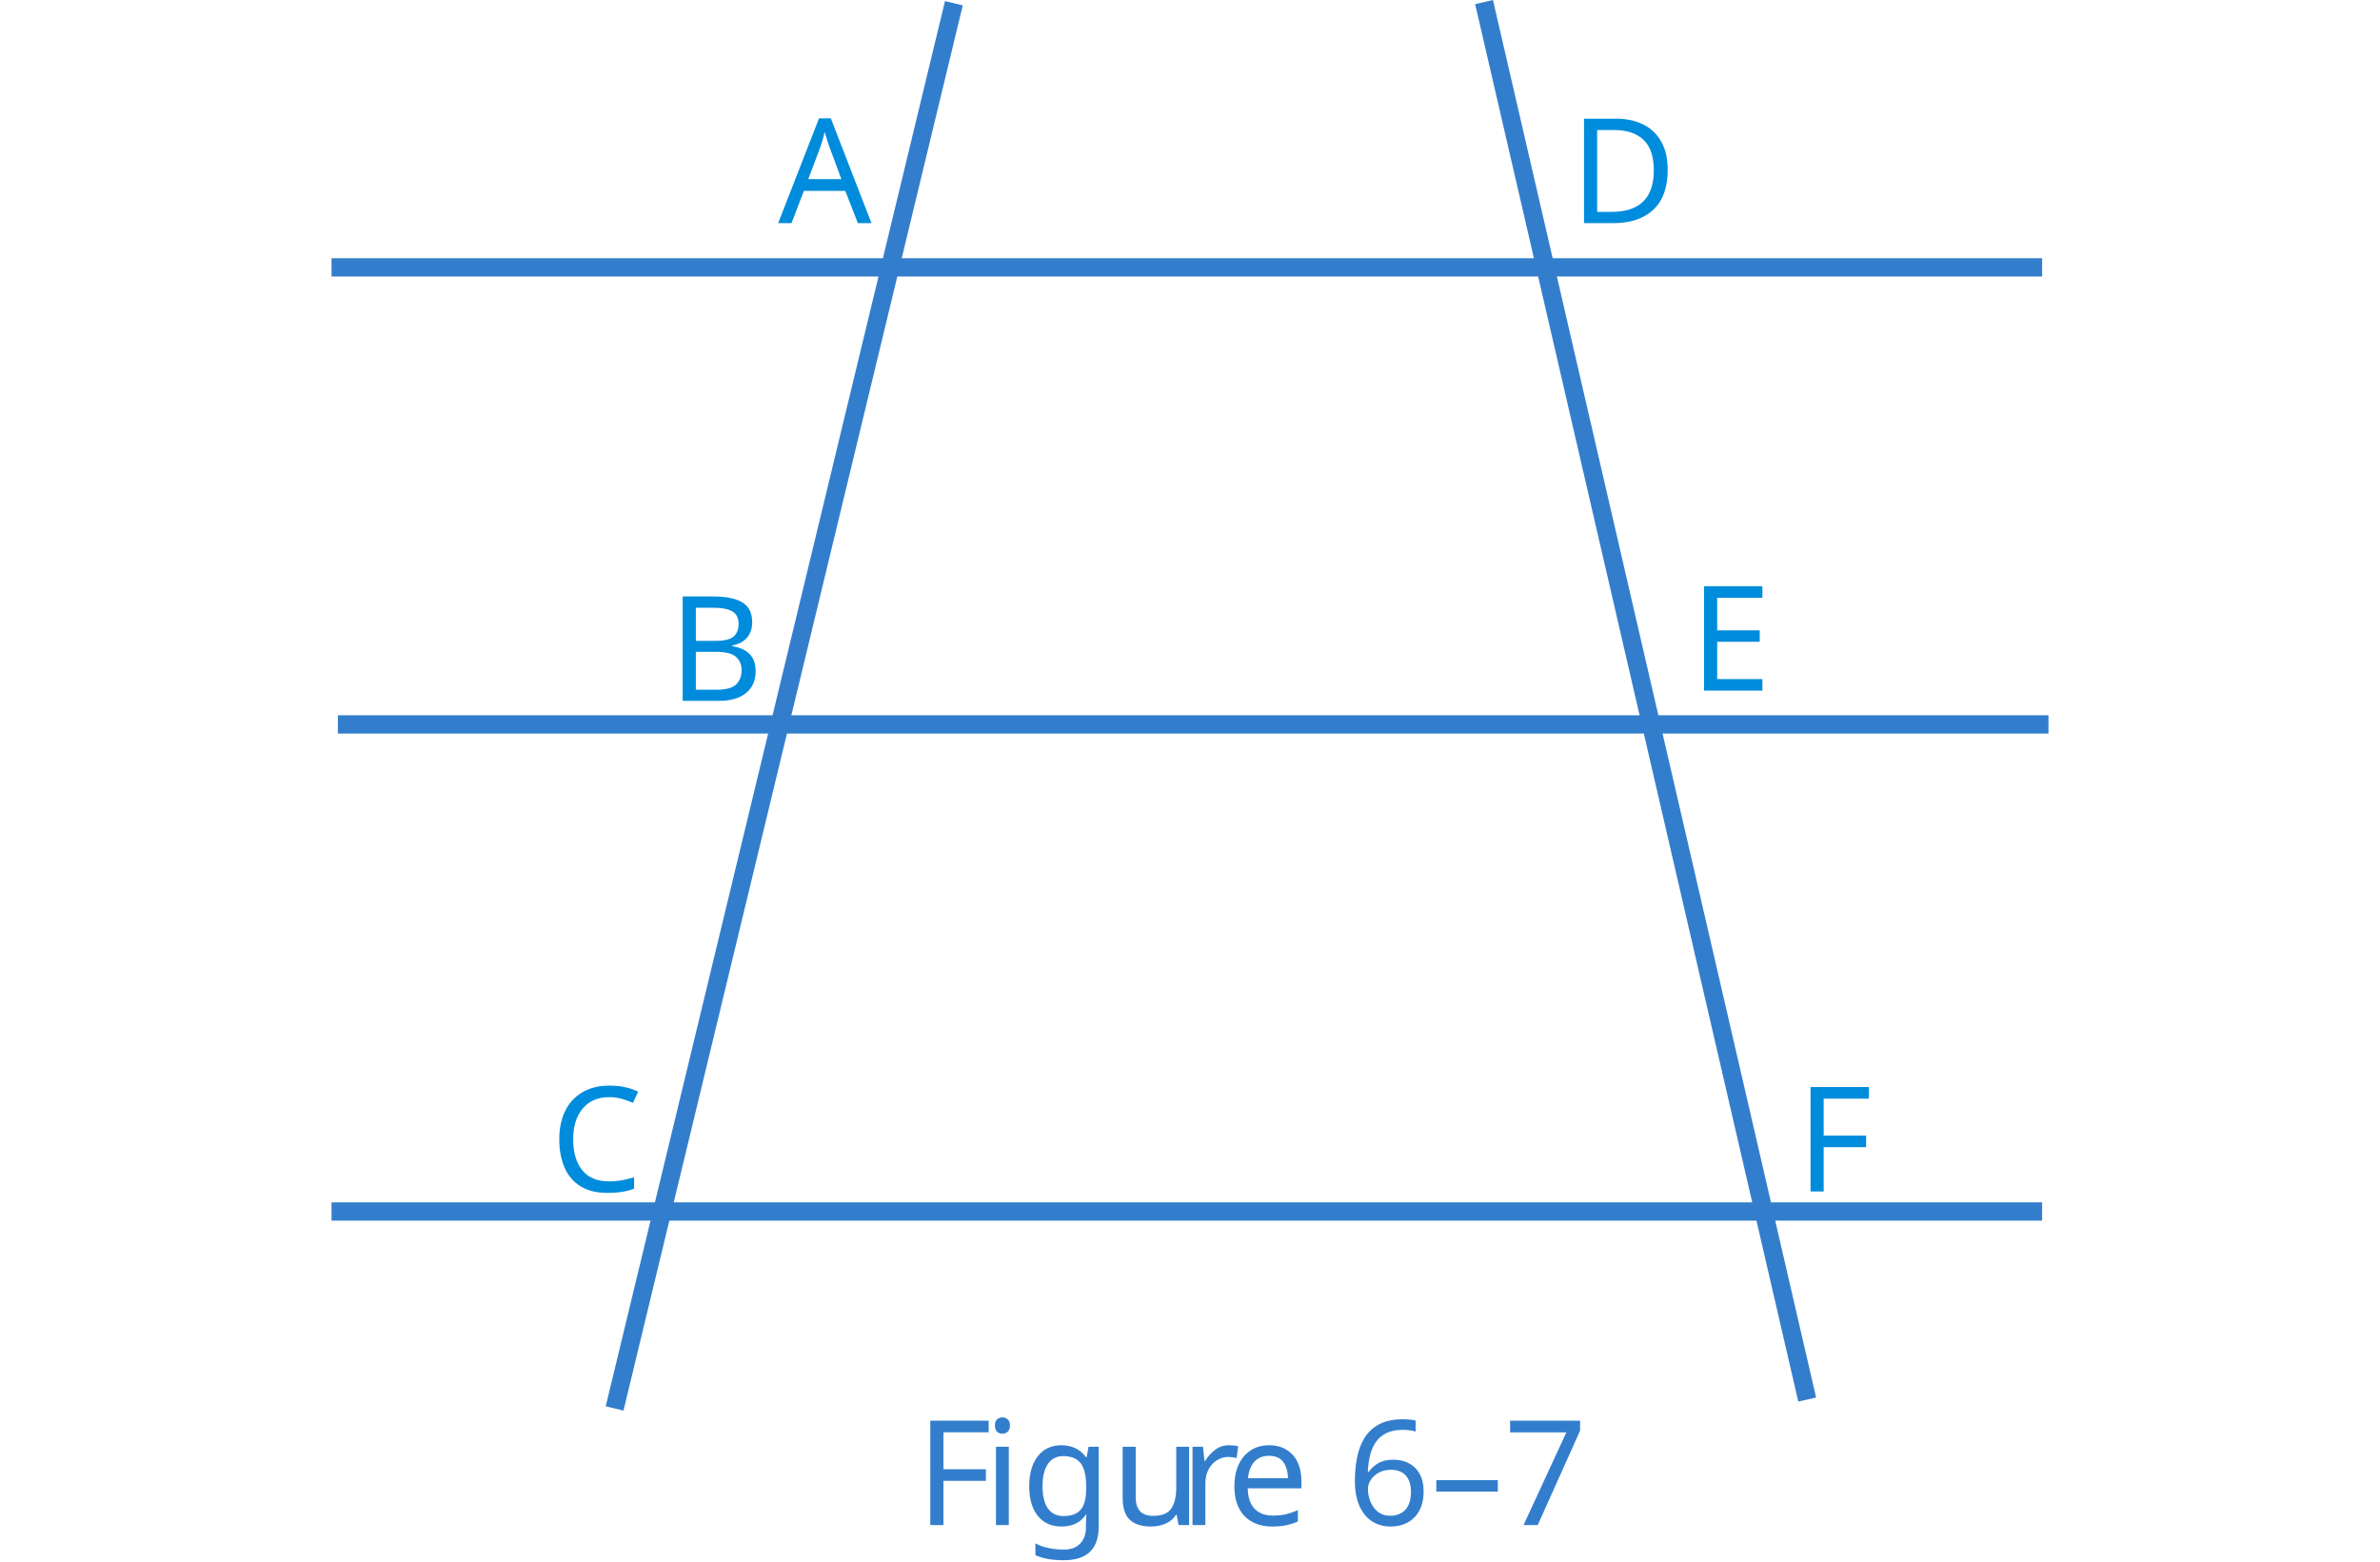
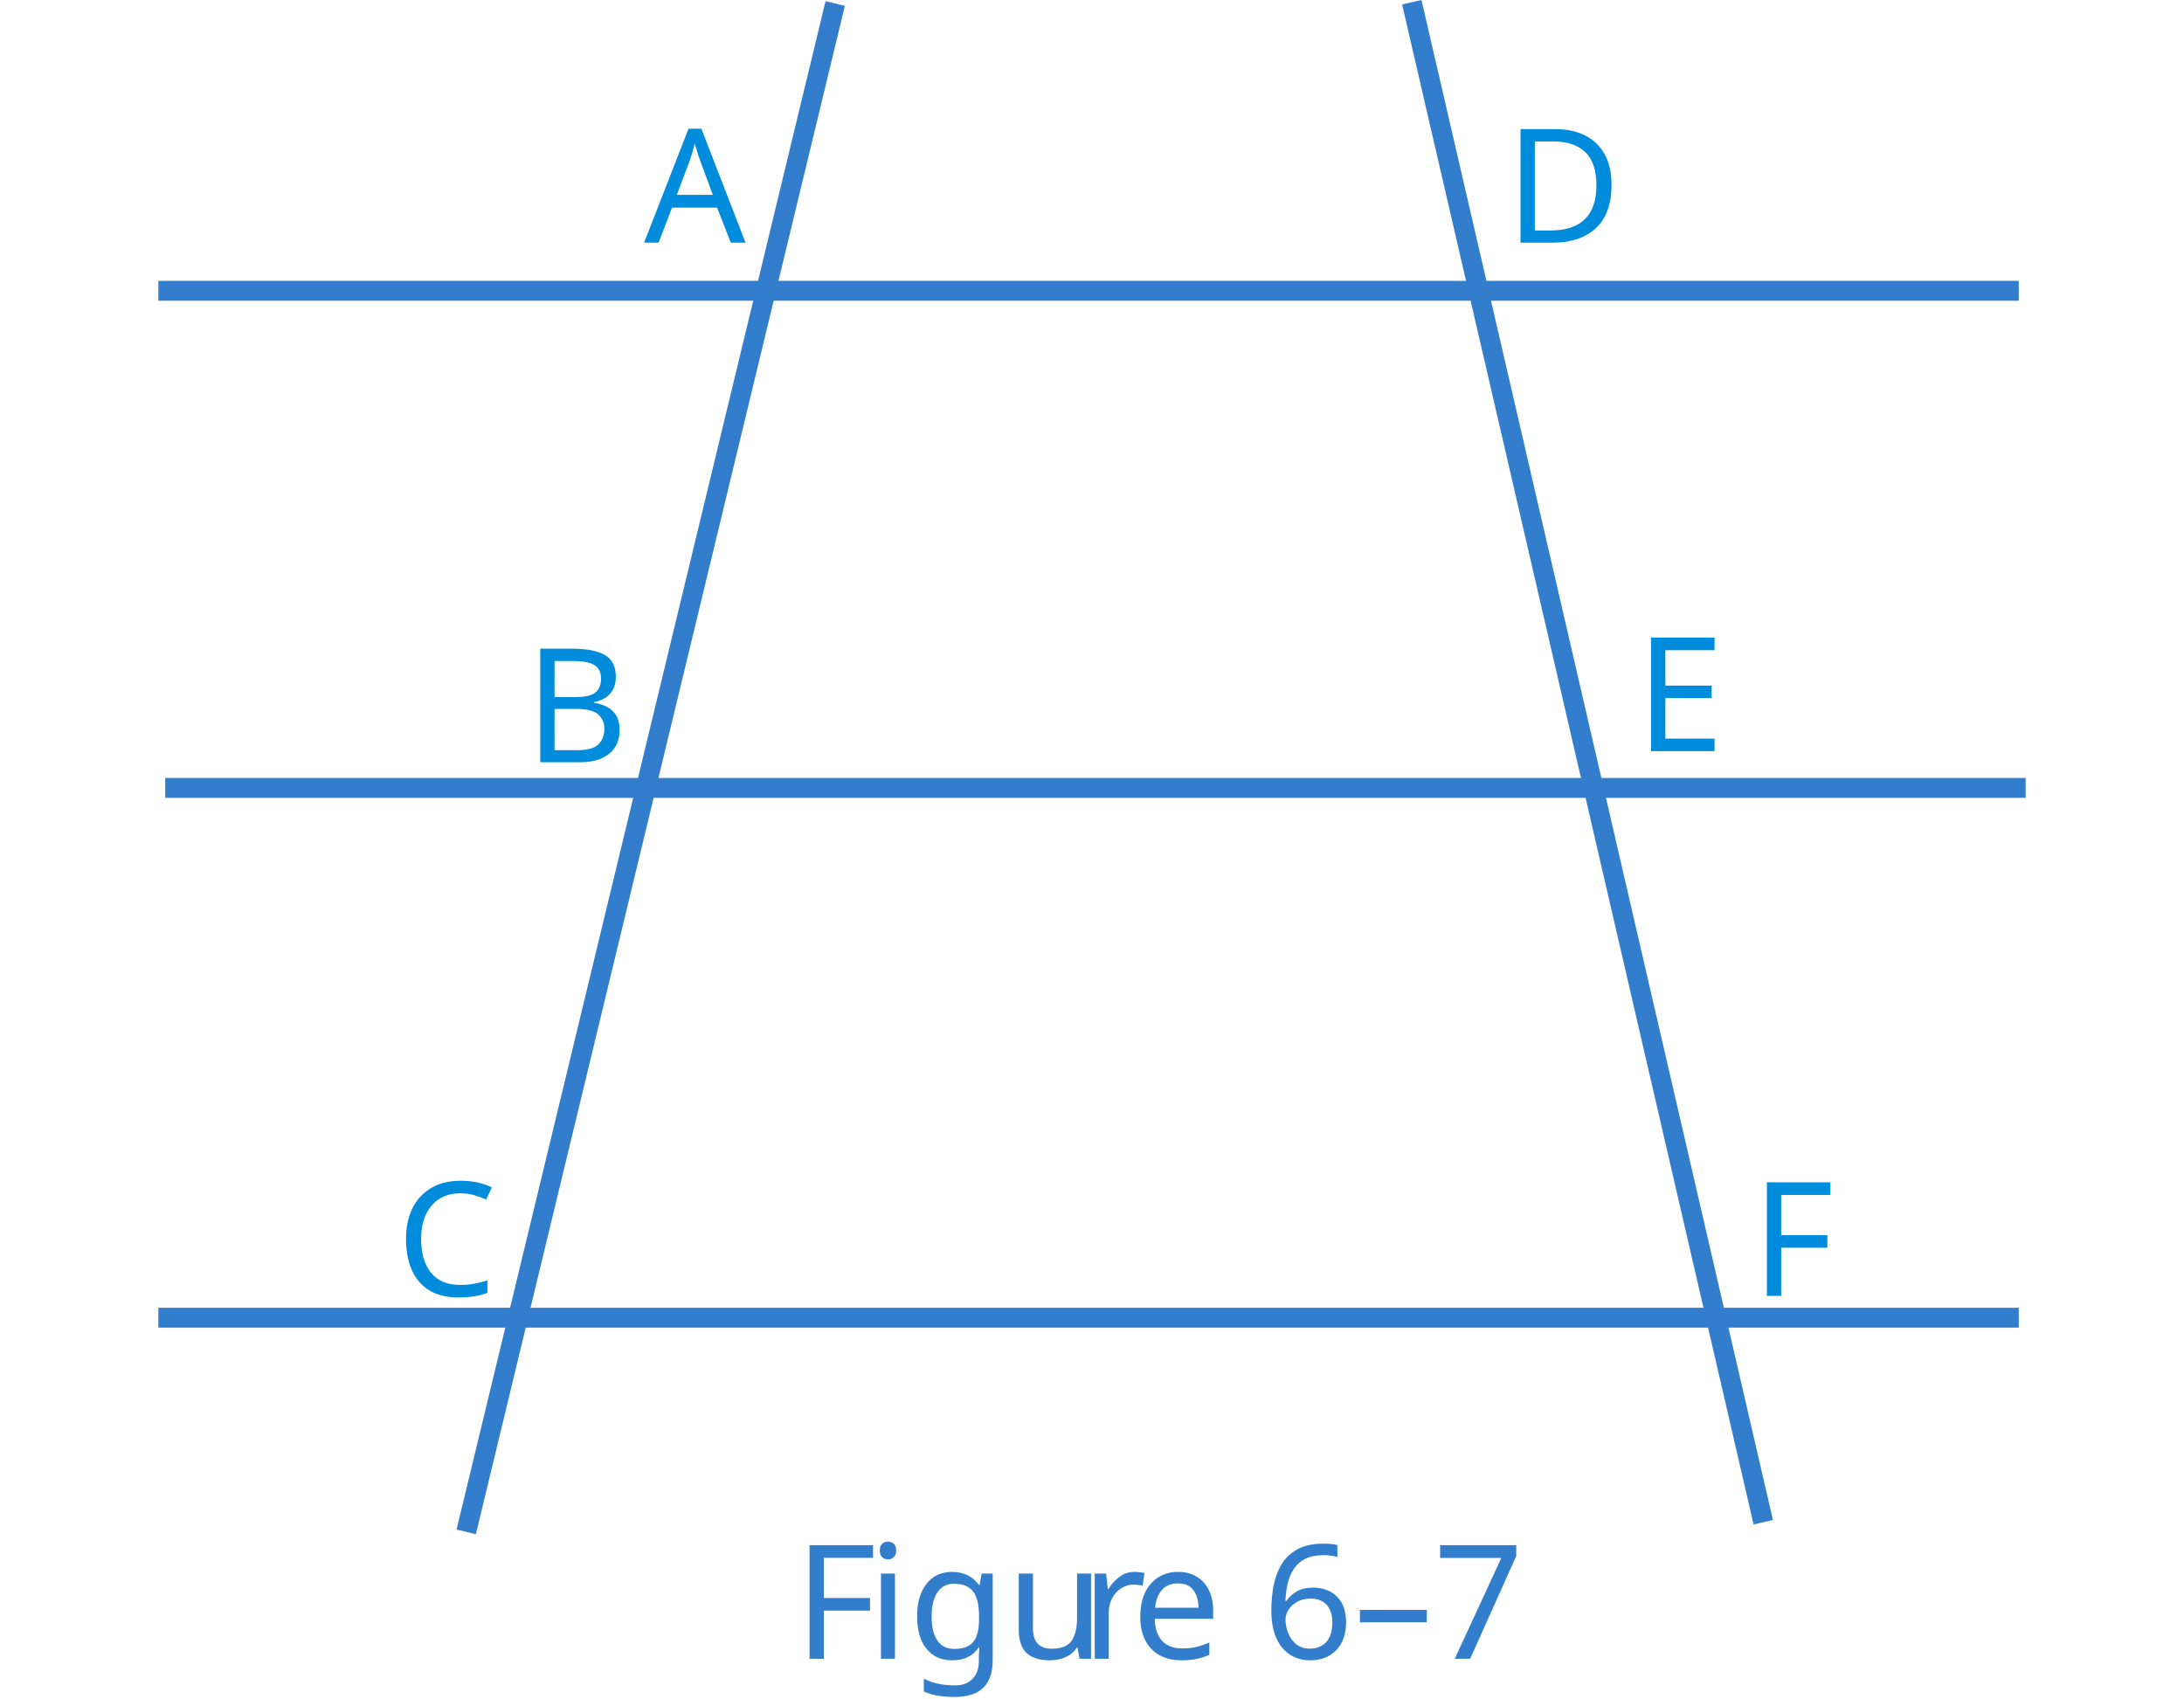
- <svg xmlns="http://www.w3.org/2000/svg" id="Layer_1" data-name="Layer 1" viewBox="0 0 281.81 256.36" width="256" height="168">
+ <svg xmlns="http://www.w3.org/2000/svg" id="Layer_1" data-name="Layer 1" viewBox="0 0 281.81 256.36" width="216" height="168">
  <defs>
    <style>
      .cls-1 {
      letter-spacing: 0em;
      }

      .cls-2 {
      fill: #008cdc;
      }

      .cls-2, .cls-3 {
      font-family: MyriadPro-Regular, 'Myriad Pro';
      font-size: 24px;
      }

      .cls-4 {
      fill: none;
      stroke: #337ecc;
      stroke-miterlimit: 10;
      stroke-width: 3px;
      }

      .cls-3 {
      fill: #337ecc;
      }

      .cls-5 {
      letter-spacing: -.03em;
      }

      .cls-6 {
      letter-spacing: -.01em;
      }
    </style>
  </defs>
  <line class="cls-4" y1="43.89" x2="280.77" y2="43.89" />
  <line class="cls-4" y1="198.88" x2="280.77" y2="198.88" />
  <line class="cls-4" x1="1.04" y1="118.92" x2="281.81" y2="118.92" />
  <line class="cls-4" x1="189.17" y1=".34" x2="242.21" y2="229.75" />
  <line class="cls-4" x1="102.15" y1=".53" x2="46.46" y2="231.21" />
  <text class="cls-2" transform="translate(73.31 36.63)">
    <tspan x="0" y="0">A</tspan>
  </text>
  <text class="cls-2" transform="translate(55.31 115.05)">
    <tspan x="0" y="0">B</tspan>
  </text>
  <text class="cls-2" transform="translate(35.91 195.59)">
    <tspan x="0" y="0">C</tspan>
  </text>
  <text class="cls-2" transform="translate(203.25 36.63)">
    <tspan x="0" y="0">D</tspan>
  </text>
  <text class="cls-2" transform="translate(222.95 113.37)">
    <tspan x="0" y="0">E</tspan>
  </text>
  <text class="cls-2" transform="translate(240.43 195.59)">
    <tspan x="0" y="0">F</tspan>
  </text>
  <text class="cls-3" transform="translate(95.95 250.36)">
    <tspan class="cls-5" x="0" y="0">F</tspan>
    <tspan class="cls-1" x="11.06" y="0">igu</tspan>
    <tspan class="cls-6" x="43.32" y="0">r</tspan>
    <tspan x="50.93" y="0">e 6–7</tspan>
  </text>
</svg>
